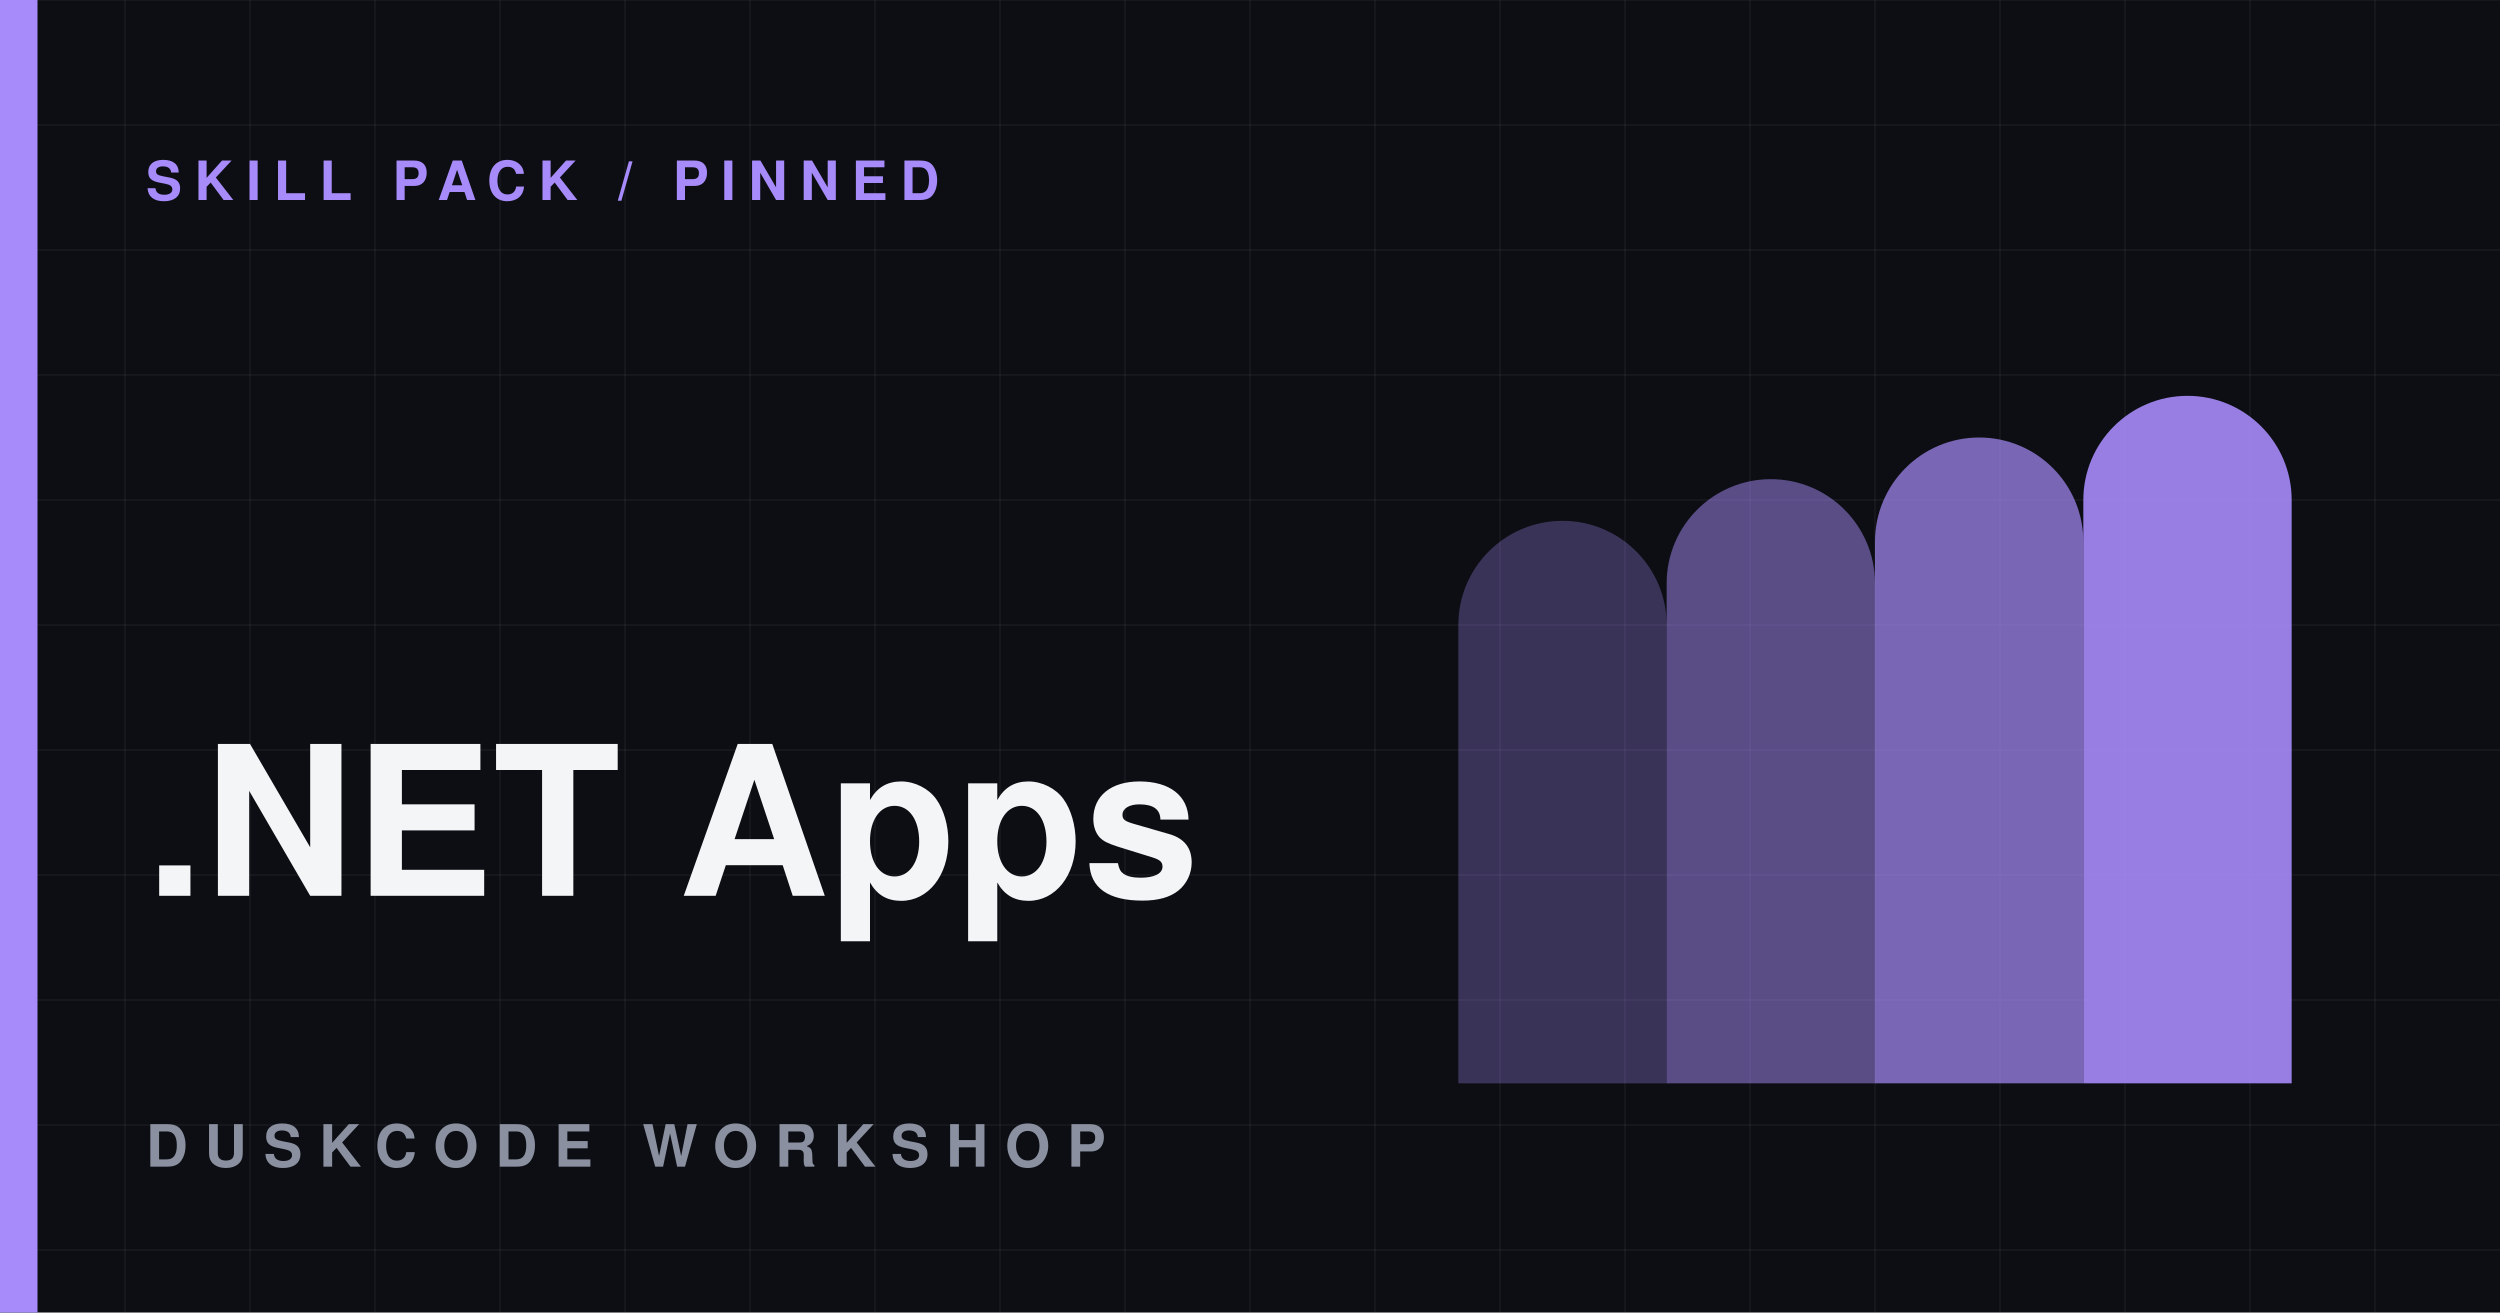
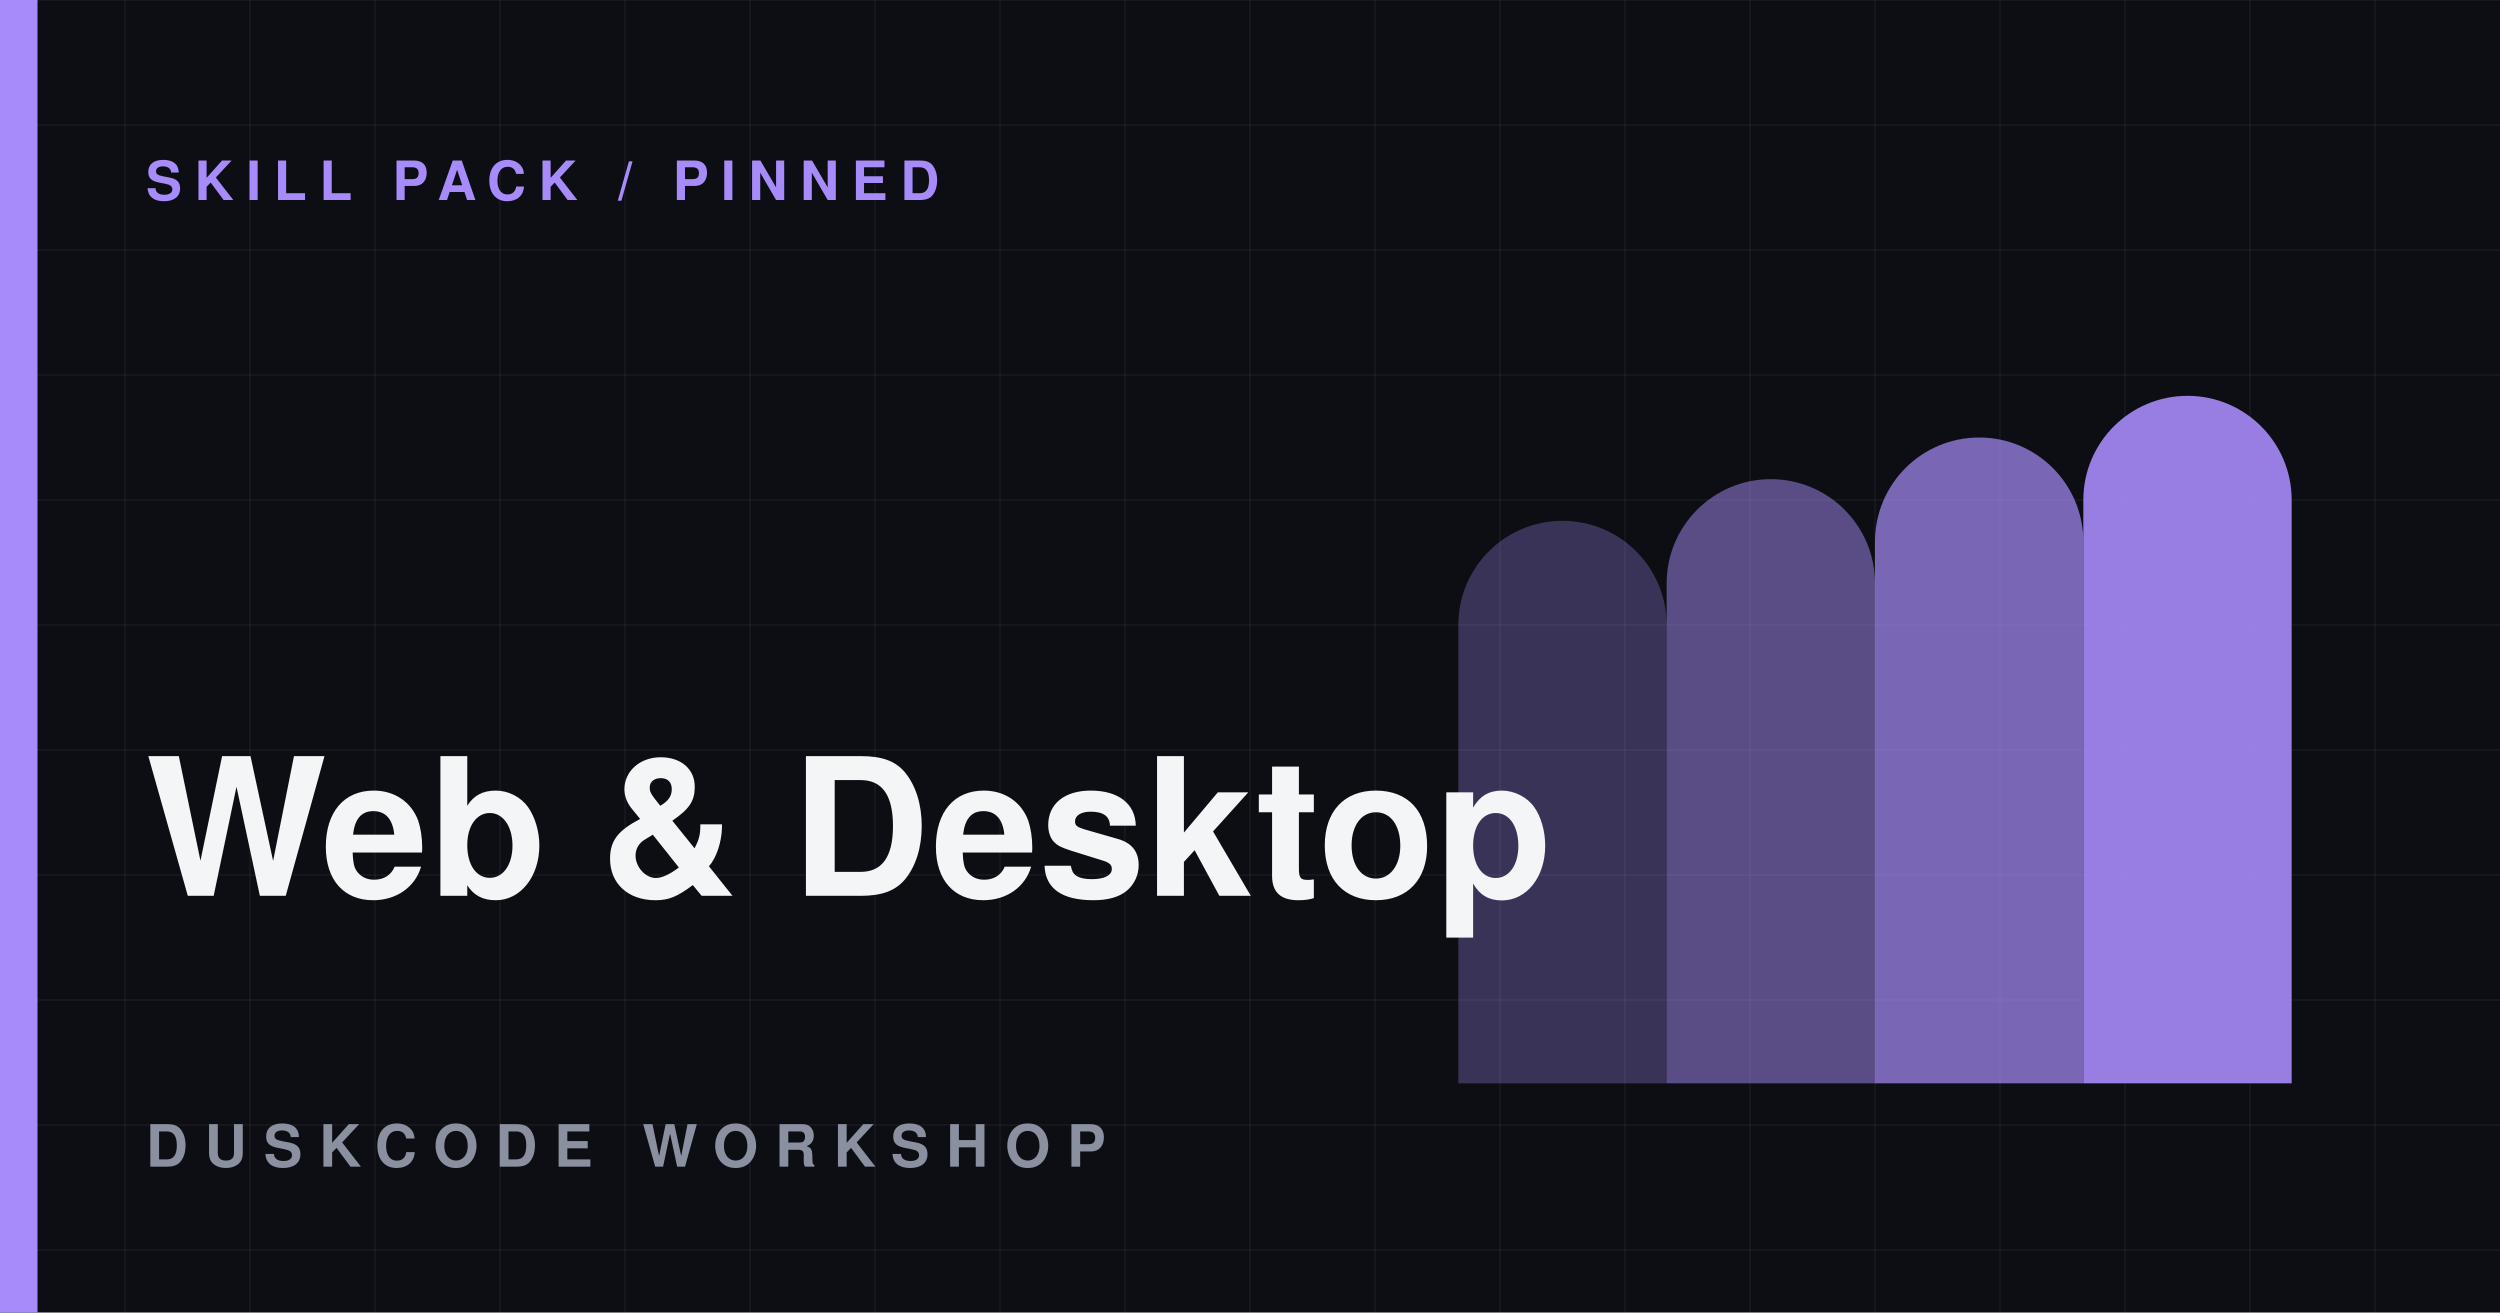
<svg xmlns="http://www.w3.org/2000/svg" width="1200" height="630" viewBox="0 0 1200 630">
  <rect width="1200" height="630" fill="#0c0e13" />
  <path d="M0 0 V630" stroke="#ffffff" stroke-opacity="0.04" />
  <path d="M60 0 V630" stroke="#ffffff" stroke-opacity="0.04" />
  <path d="M120 0 V630" stroke="#ffffff" stroke-opacity="0.04" />
  <path d="M180 0 V630" stroke="#ffffff" stroke-opacity="0.04" />
  <path d="M240 0 V630" stroke="#ffffff" stroke-opacity="0.04" />
  <path d="M300 0 V630" stroke="#ffffff" stroke-opacity="0.04" />
  <path d="M360 0 V630" stroke="#ffffff" stroke-opacity="0.04" />
  <path d="M420 0 V630" stroke="#ffffff" stroke-opacity="0.04" />
  <path d="M480 0 V630" stroke="#ffffff" stroke-opacity="0.04" />
  <path d="M540 0 V630" stroke="#ffffff" stroke-opacity="0.04" />
  <path d="M600 0 V630" stroke="#ffffff" stroke-opacity="0.04" />
  <path d="M660 0 V630" stroke="#ffffff" stroke-opacity="0.04" />
  <path d="M720 0 V630" stroke="#ffffff" stroke-opacity="0.04" />
  <path d="M780 0 V630" stroke="#ffffff" stroke-opacity="0.04" />
  <path d="M840 0 V630" stroke="#ffffff" stroke-opacity="0.04" />
  <path d="M900 0 V630" stroke="#ffffff" stroke-opacity="0.04" />
  <path d="M960 0 V630" stroke="#ffffff" stroke-opacity="0.04" />
  <path d="M1020 0 V630" stroke="#ffffff" stroke-opacity="0.04" />
  <path d="M1080 0 V630" stroke="#ffffff" stroke-opacity="0.04" />
  <path d="M1140 0 V630" stroke="#ffffff" stroke-opacity="0.04" />
  <path d="M0 0 H1200" stroke="#ffffff" stroke-opacity="0.04" />
  <path d="M0 60 H1200" stroke="#ffffff" stroke-opacity="0.04" />
  <path d="M0 120 H1200" stroke="#ffffff" stroke-opacity="0.04" />
  <path d="M0 180 H1200" stroke="#ffffff" stroke-opacity="0.04" />
  <path d="M0 240 H1200" stroke="#ffffff" stroke-opacity="0.04" />
  <path d="M0 300 H1200" stroke="#ffffff" stroke-opacity="0.04" />
  <path d="M0 360 H1200" stroke="#ffffff" stroke-opacity="0.04" />
  <path d="M0 420 H1200" stroke="#ffffff" stroke-opacity="0.04" />
  <path d="M0 480 H1200" stroke="#ffffff" stroke-opacity="0.04" />
  <path d="M0 540 H1200" stroke="#ffffff" stroke-opacity="0.04" />
  <path d="M0 600 H1200" stroke="#ffffff" stroke-opacity="0.04" />
  <rect x="0" y="0" width="18" height="630" fill="#a78bfa" />
  <path d="M700 520 V300 A50 50 0 0 1 800 300 V520 Z" fill="#a78bfa" opacity="0.3" />
  <path d="M800 520 V280 A50 50 0 0 1 900 280 V520 Z" fill="#a78bfa" opacity="0.5" />
  <path d="M900 520 V260 A50 50 0 0 1 1000 260 V520 Z" fill="#a78bfa" opacity="0.7" />
  <path d="M1000 520 V240 A50 50 0 0 1 1100 240 V520 Z" fill="#a78bfa" opacity="0.9" />
  <g font-family="Helvetica Neue, Helvetica, Arial, sans-serif">
    <text x="70" y="96" font-size="26" font-weight="700" letter-spacing="6" fill="#a78bfa">SKILL PACK / PINNED</text>
-     <text x="70" y="430" font-size="100" font-weight="800" fill="#f4f5f7">.NET Apps</text>
+     <text x="70" y="430" font-size="92" font-weight="800" fill="#f4f5f7">Web &amp; Desktop</text>
    <text x="70" y="560" font-size="28" font-weight="600" letter-spacing="8" fill="#8a90a0">DUSKCODE WORKSHOP</text>
  </g>
</svg>
